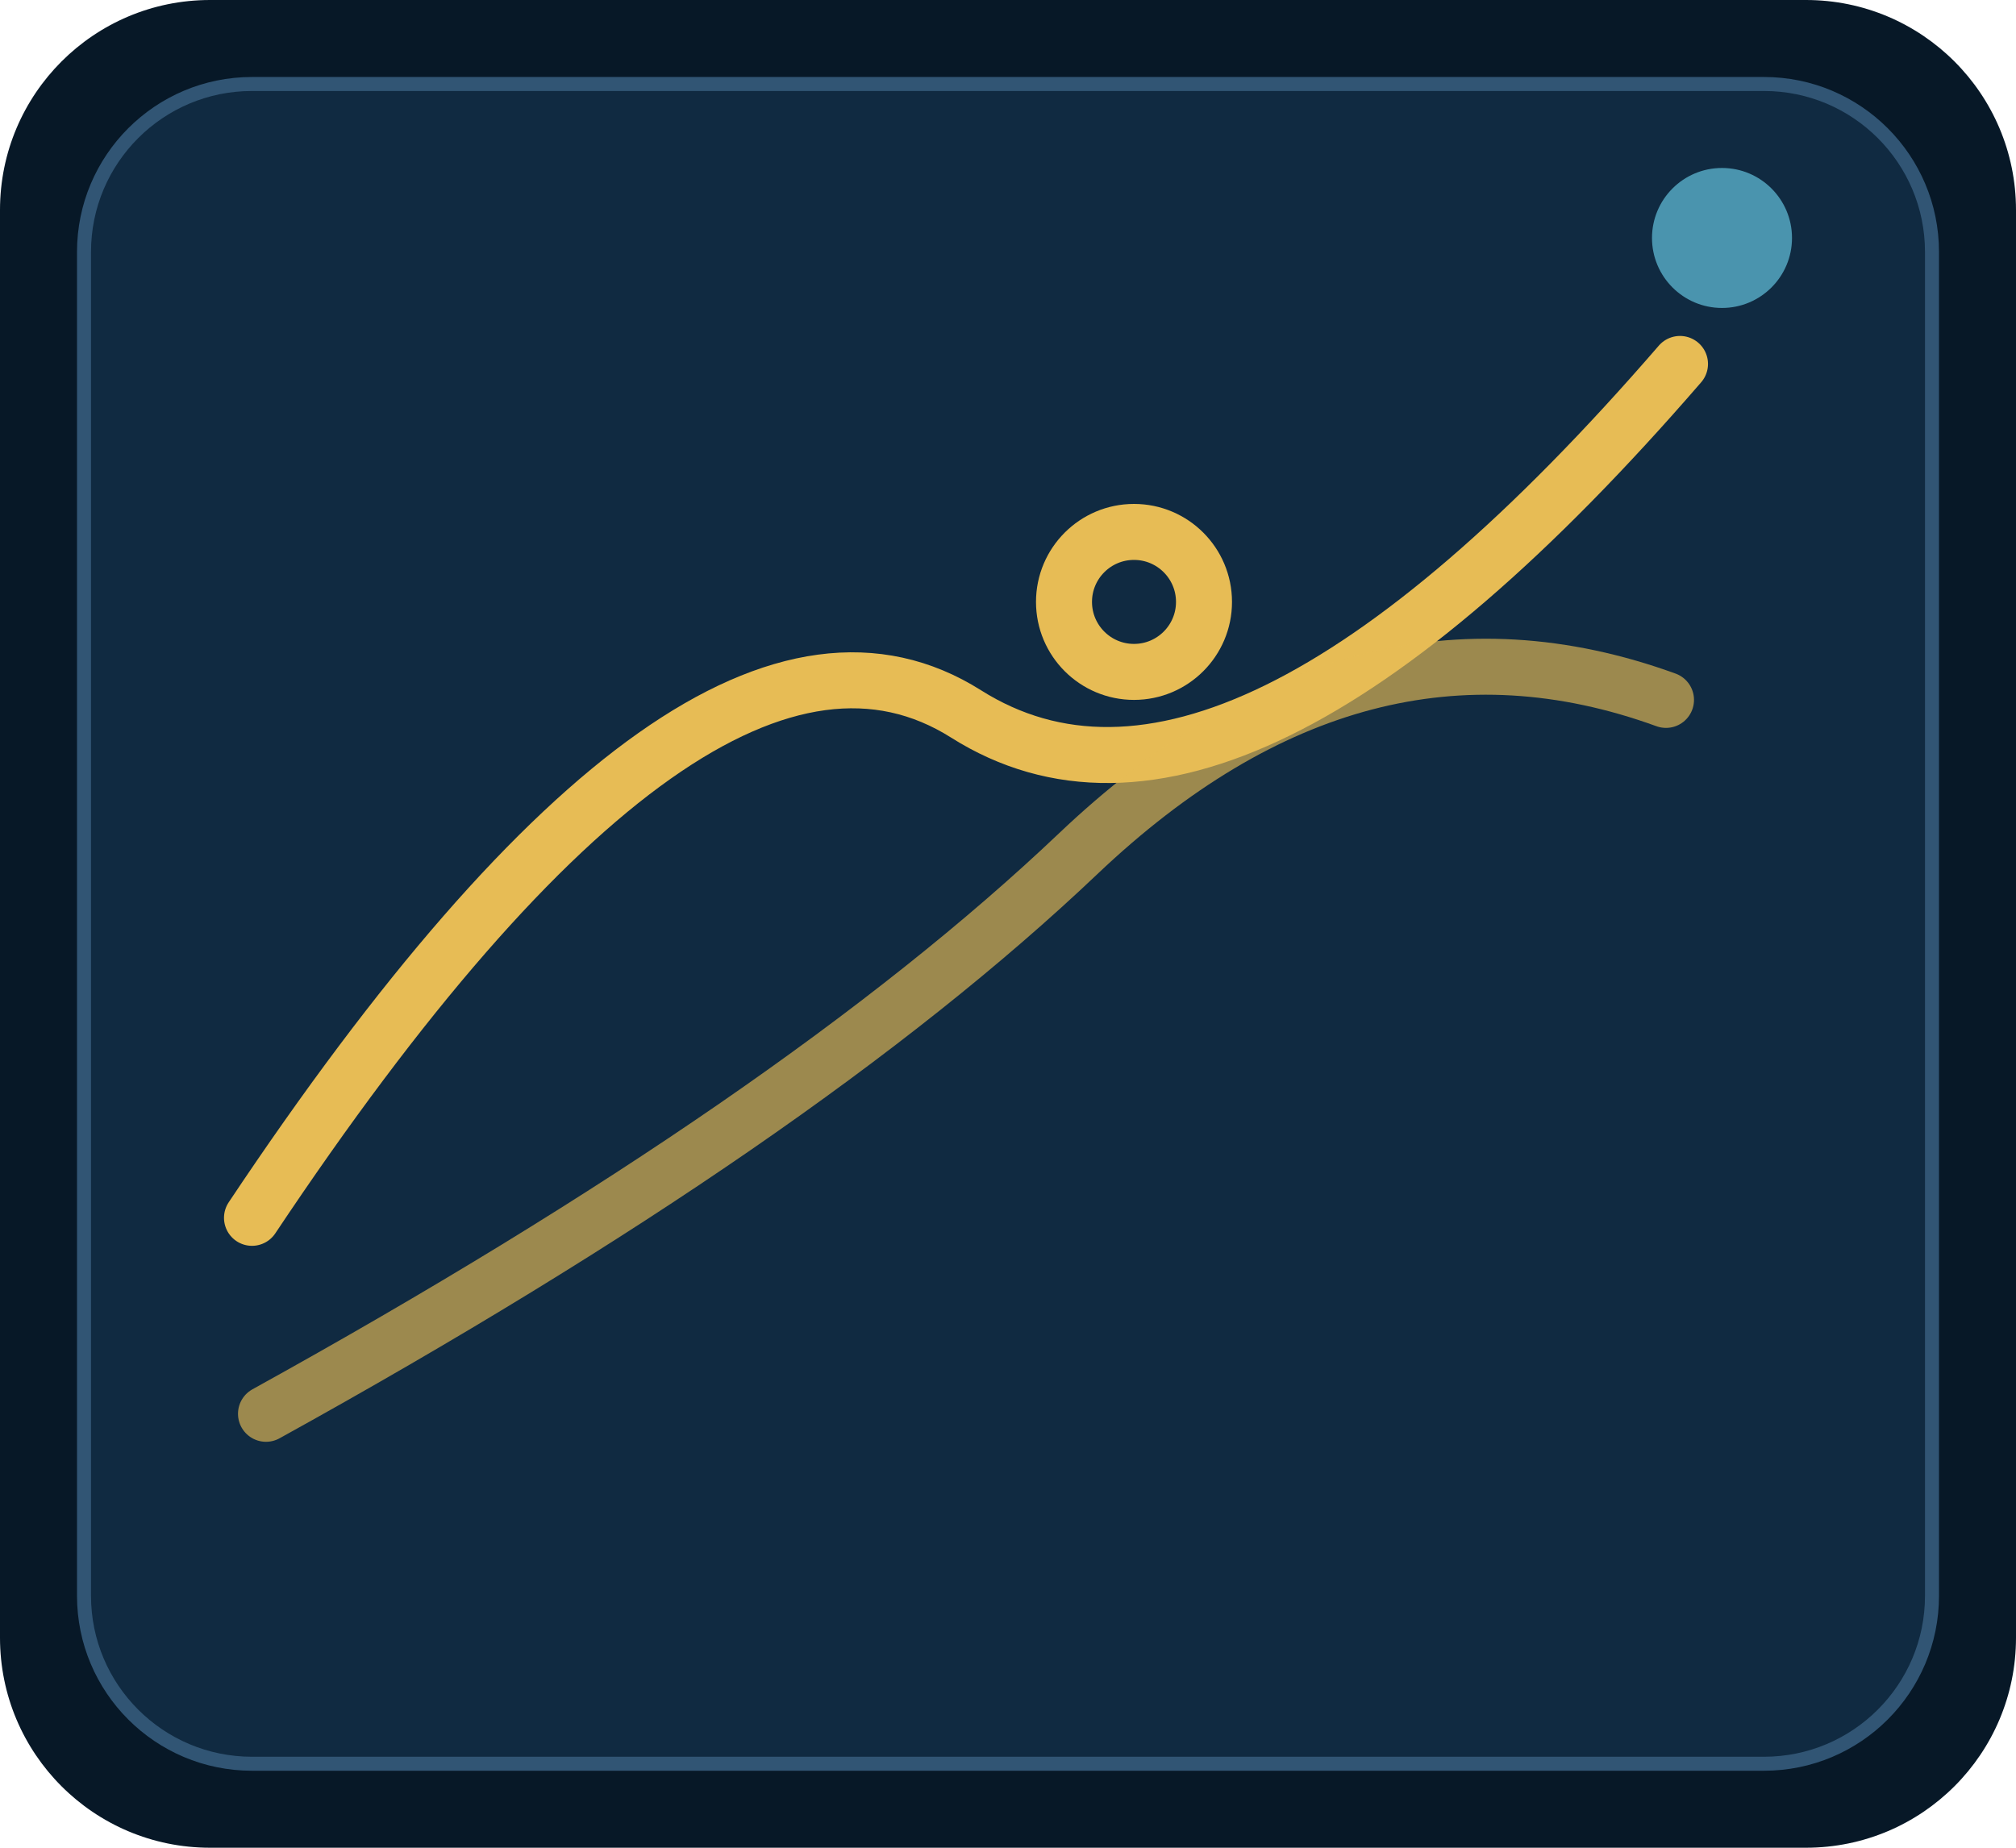
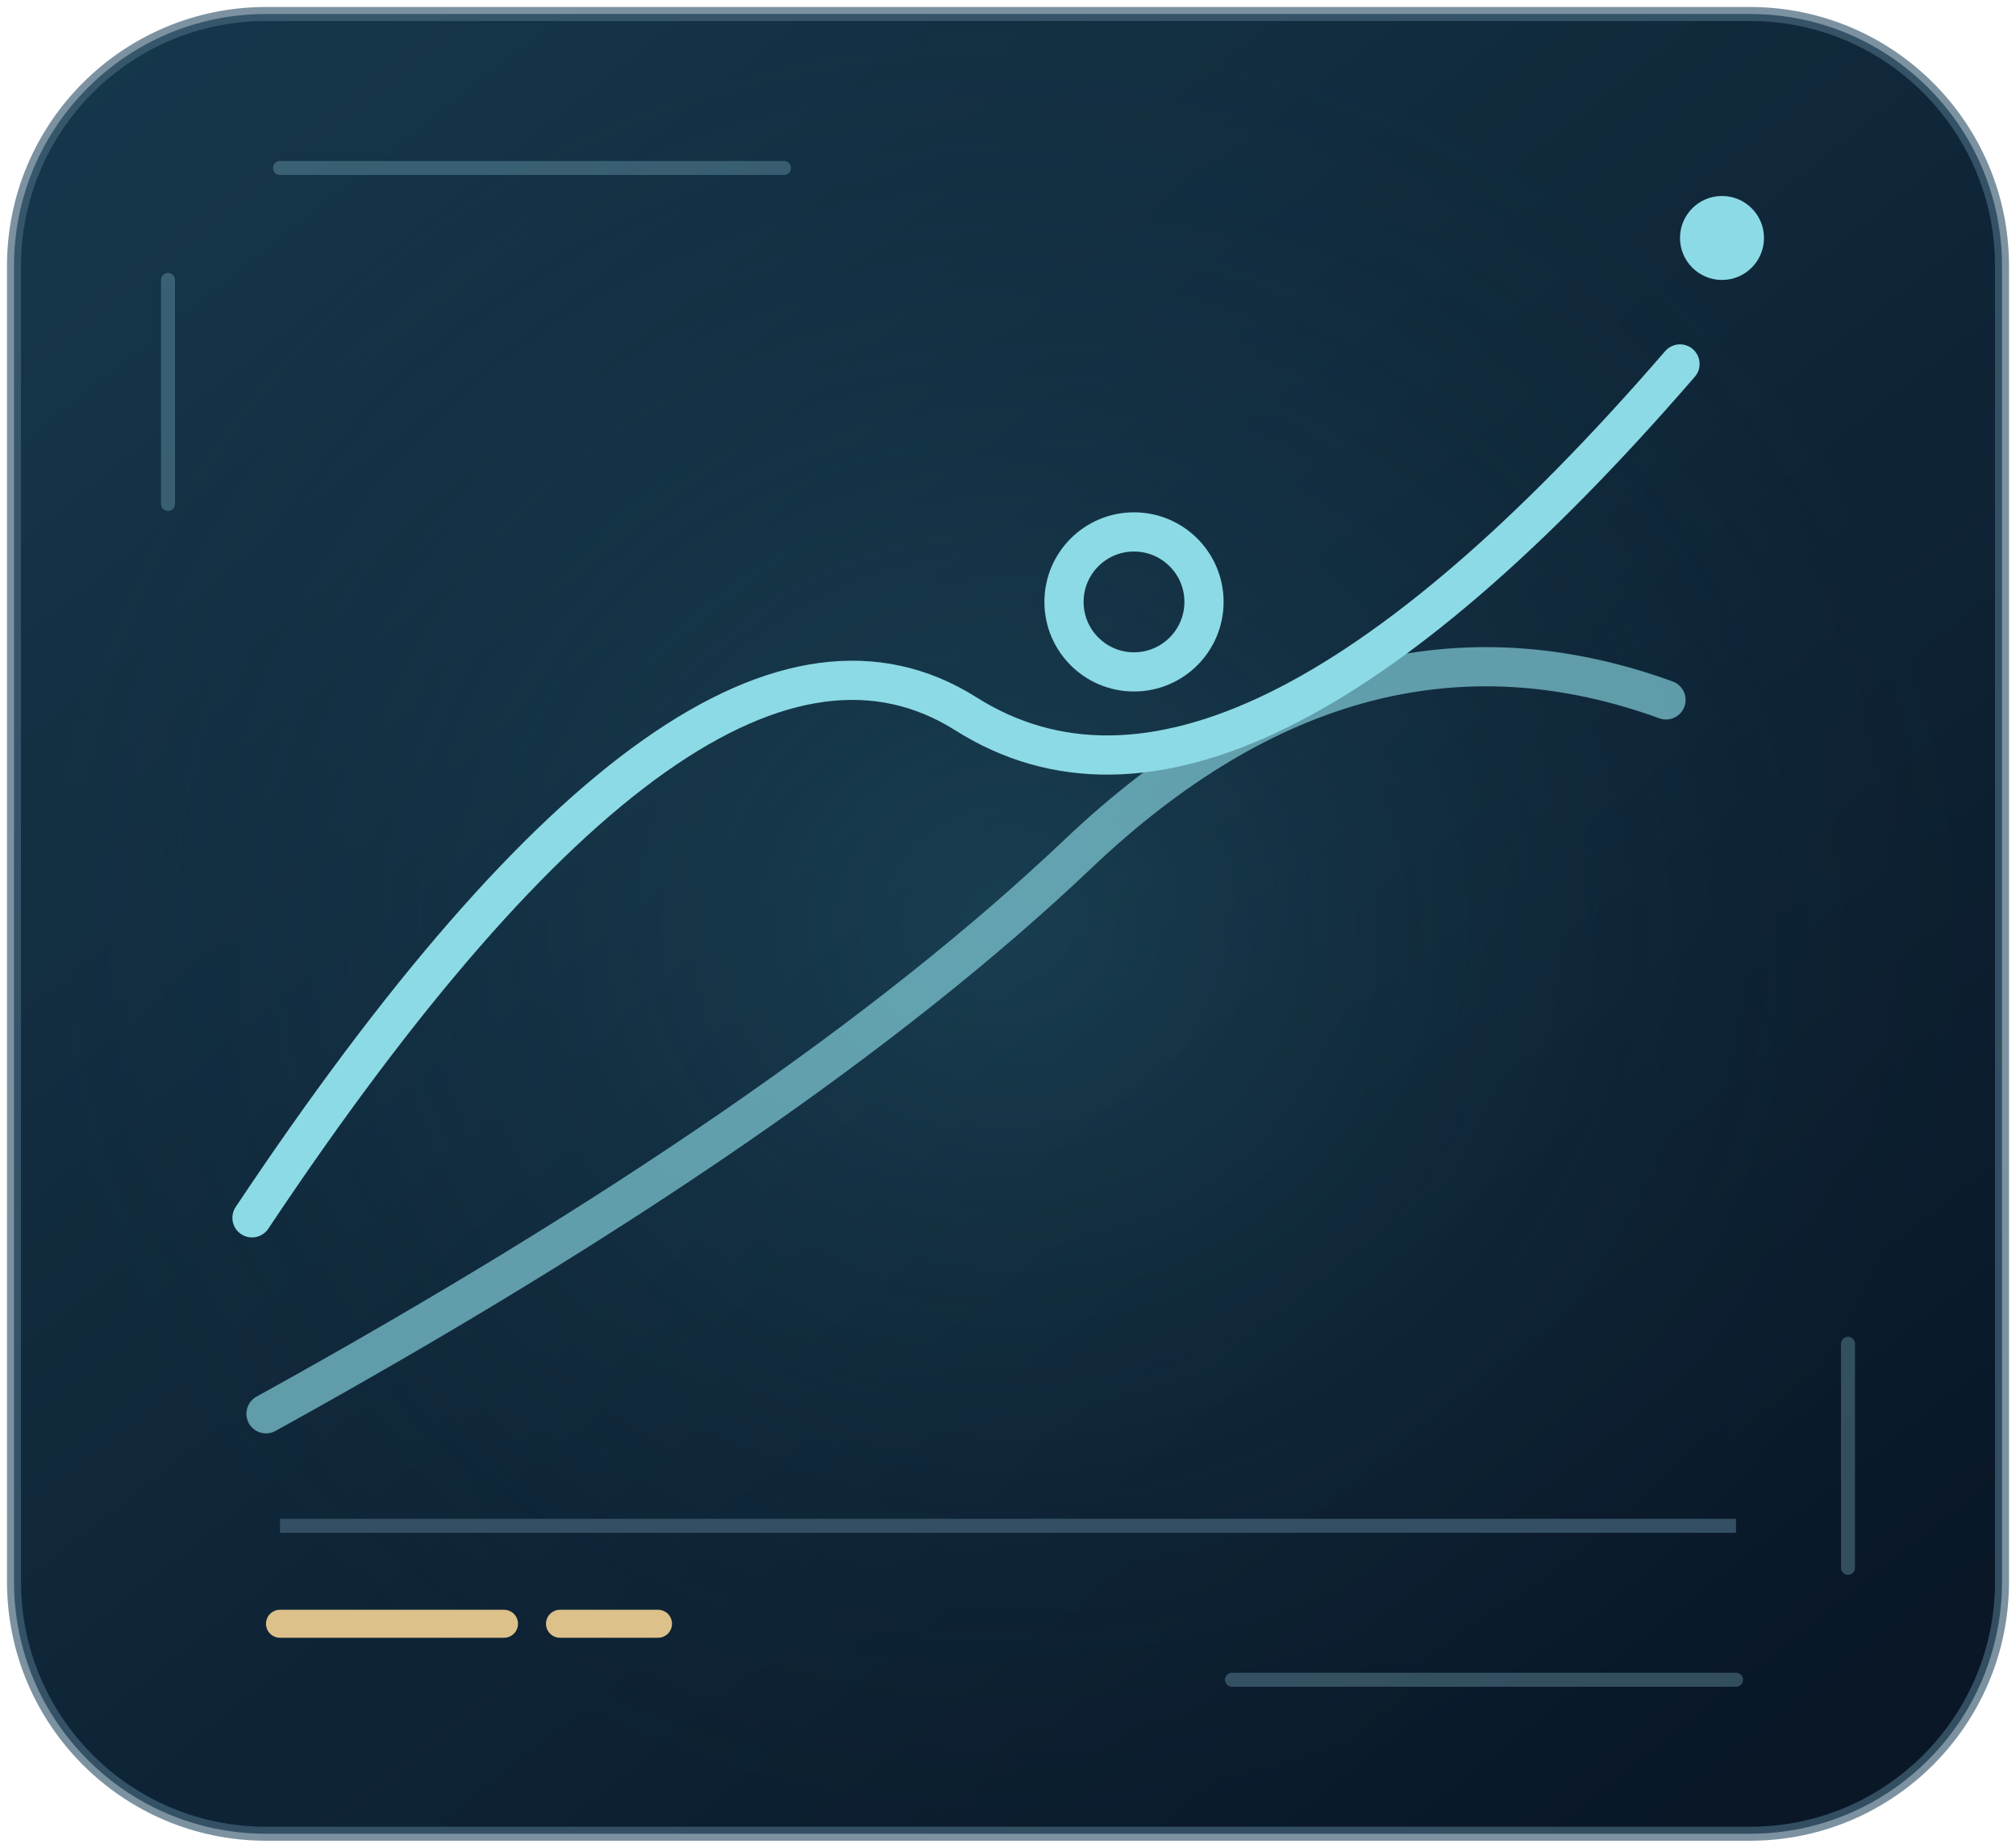
<svg xmlns="http://www.w3.org/2000/svg" viewBox="0 0 144 132" role="img" aria-labelledby="title">
-   <rect width="144" height="132" rx="15" fill="#071827" />
-   <rect x="6" y="6" width="132" height="120" rx="12" fill="#102a41" stroke="#315574" />
-   <circle cx="123" cy="17" r="5" fill="#59afc9" opacity=".8" />
-   <g fill="none" stroke="#e7bc55" stroke-width="4" stroke-linecap="round" stroke-linejoin="round">
+   <defs>
+     <linearGradient id="plate" x2=".85" y2="1">
+       <stop stop-color="#16384c" />
+       <stop offset="1" stop-color="#091727" />
+     </linearGradient>
+     <radialGradient id="light">
+       <stop stop-color="#3a90a4" stop-opacity=".22" />
+       <stop offset="1" stop-color="#1a425b" stop-opacity="0" />
+     </radialGradient>
+   </defs>
+   <rect x="1" y="1" width="142" height="130" rx="18" fill="url(#plate)" stroke="#45647a" stroke-opacity=".7" />
+   <rect x="2" y="2" width="140" height="128" rx="17" fill="url(#light)" />
+   <path d="M20 12h36M12 20v16M124 120h-36M132 112V96" stroke="#7eb2c4" stroke-opacity=".35" stroke-linecap="round" />
+   <path d="M20 109h104" stroke="#344f64" />
+   <path d="M20 116h16M40 116h7" stroke="#ddc18a" stroke-width="2" stroke-linecap="round" />
+   <circle cx="123" cy="17" r="3" fill="#8cdae5" />
+   <g fill="none" stroke="#8cdae5" stroke-width="2.8" stroke-linecap="round" stroke-linejoin="round">
    <path d="M18 87q32-48 51-36t51-25" />
    <path d="M19 101q38-21 58-40t42-11" opacity=".65" />
    <circle cx="81" cy="43" r="5" />
  </g>
</svg>
